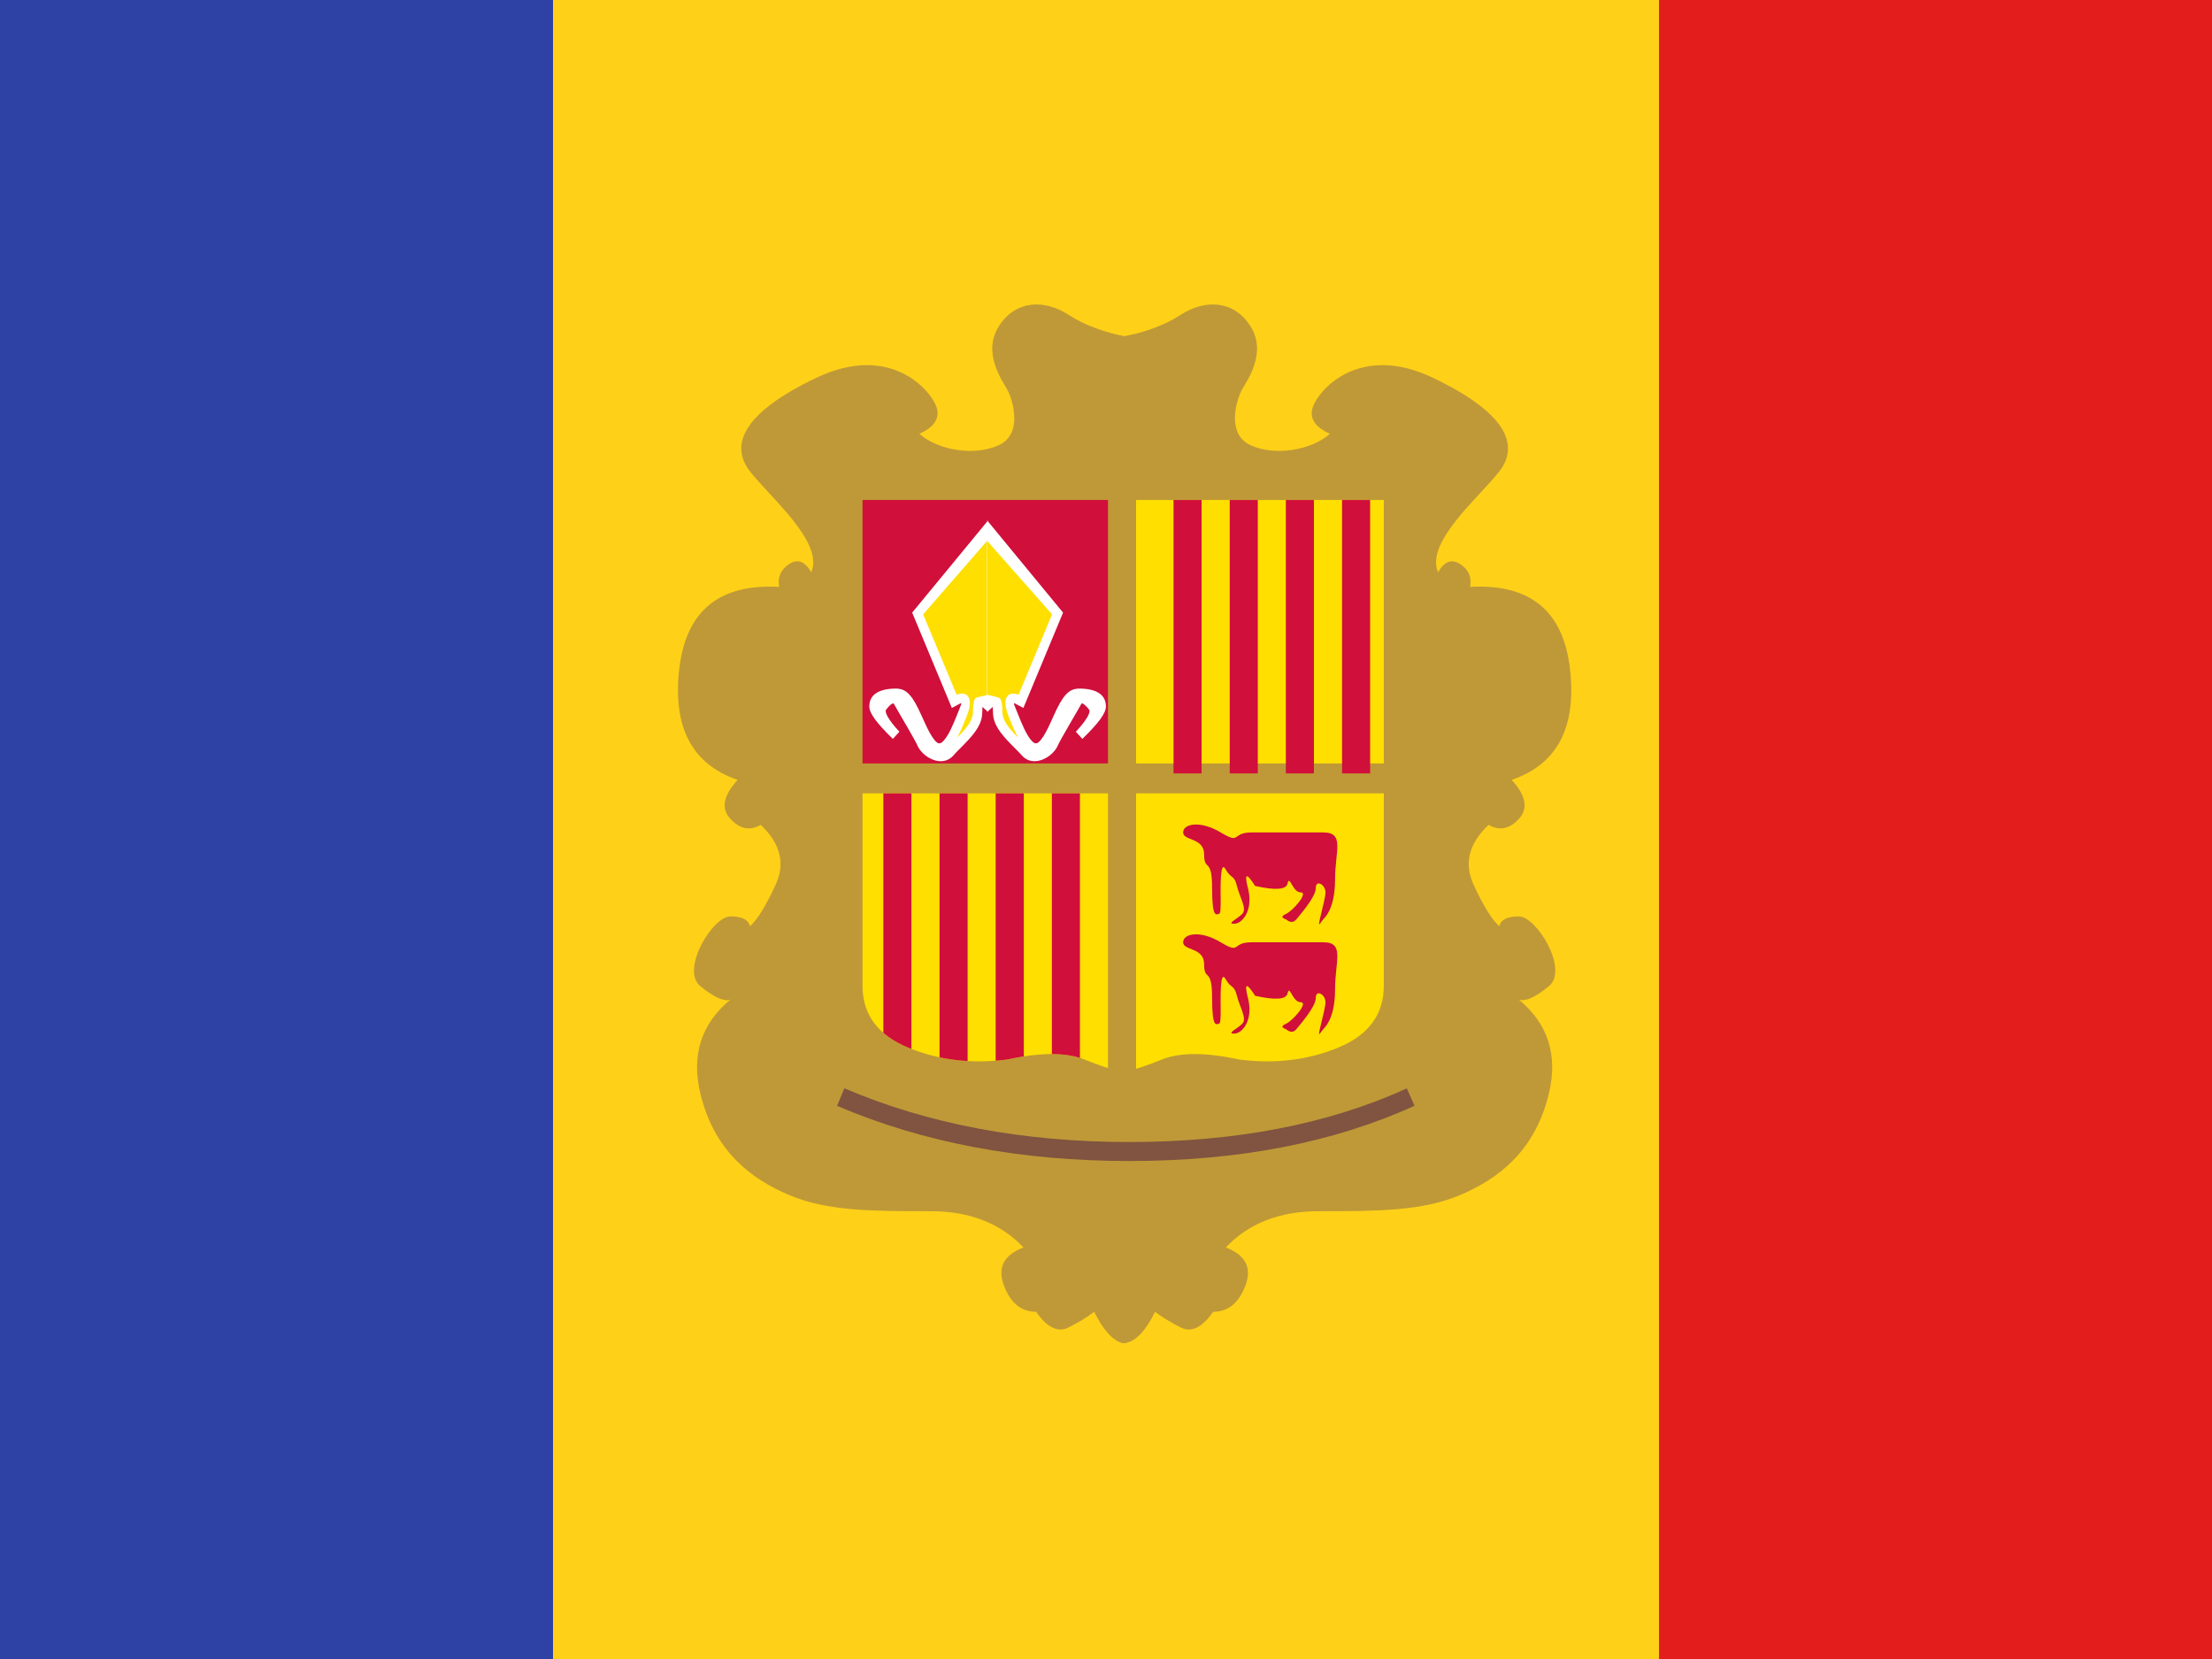
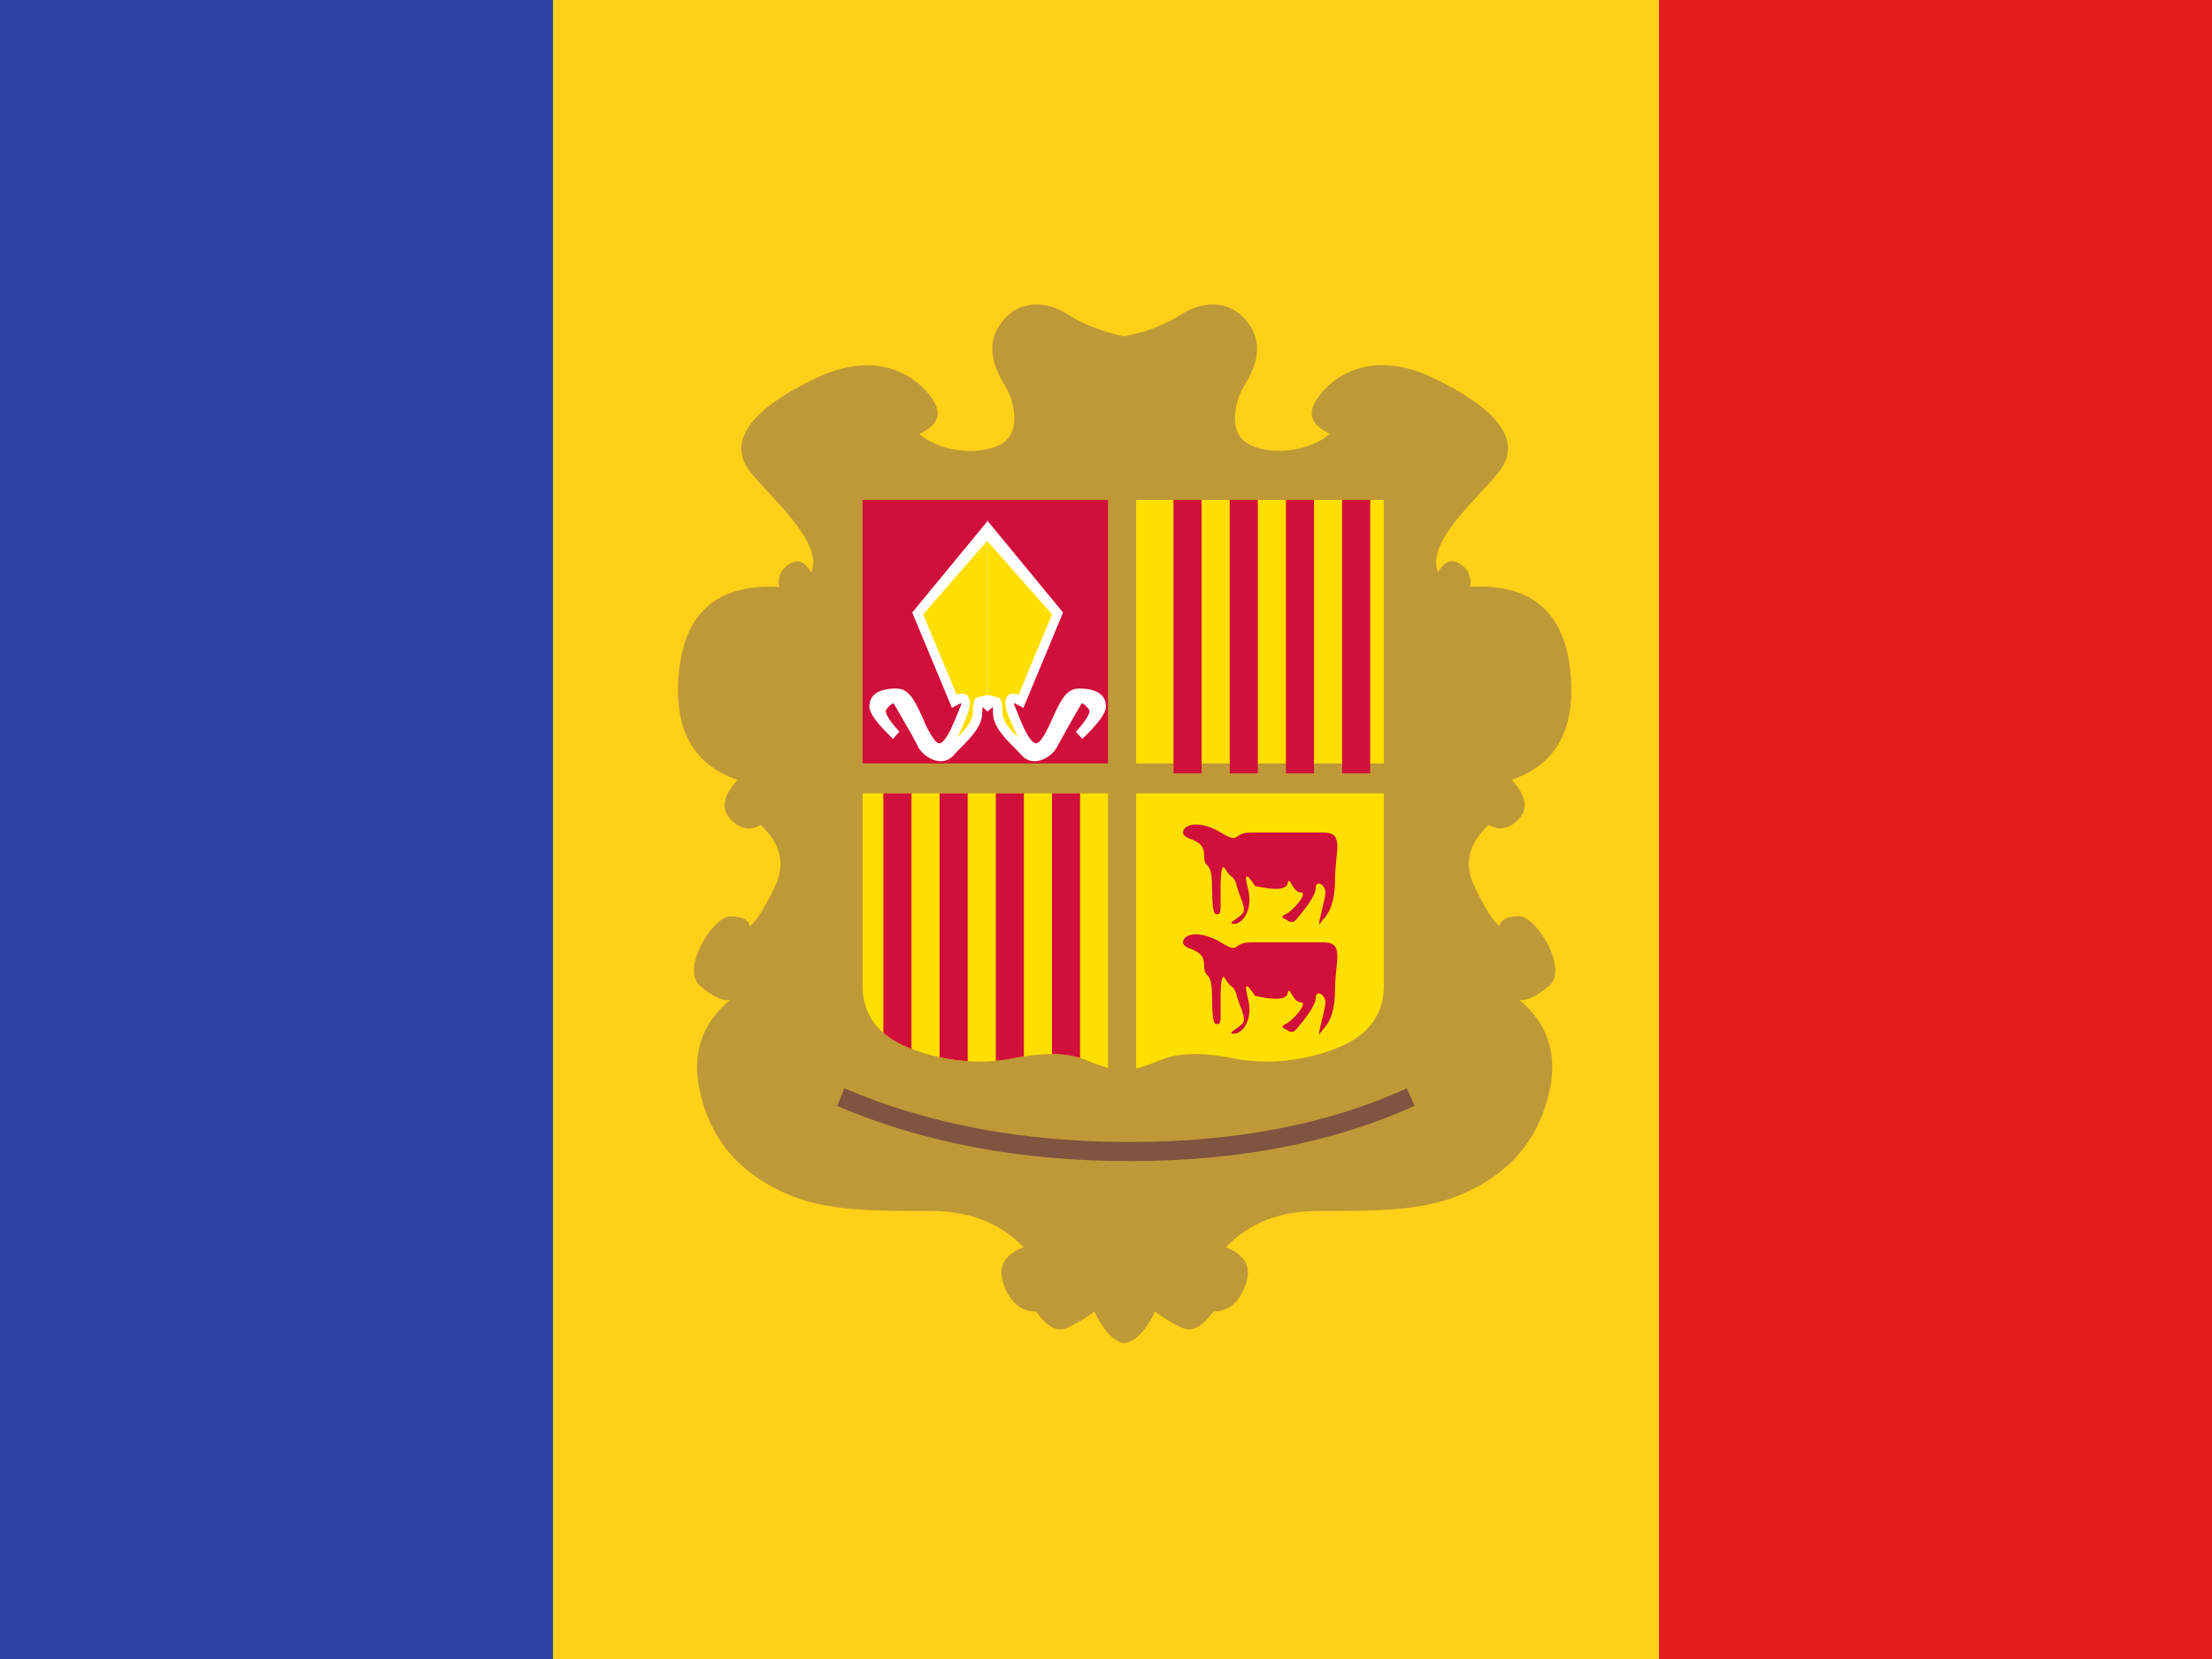
- <svg xmlns="http://www.w3.org/2000/svg" xmlns:xlink="http://www.w3.org/1999/xlink" width="32px" height="24px" viewBox="0 0 32 24" version="1.1">
+ <svg xmlns="http://www.w3.org/2000/svg" xmlns:xlink="http://www.w3.org/1999/xlink" viewBox="0 0 32 24">
  <defs>
-     <rect id="path-1" x="0" y="0" width="32" height="24" />
-     <path d="M7.646,0.088 L7.646,7.118 C7.645,7.532 7.426,7.829 6.988,8.01 C6.551,8.191 6.075,8.249 5.561,8.184 C5.069,8.078 4.693,8.078 4.433,8.184 C4.226,8.268 4.056,8.325 3.923,8.354 L3.923,8.371 C3.908,8.369 3.893,8.366 3.877,8.364 L3.828,8.371 L3.828,8.371 L3.829,8.354 C3.696,8.325 3.526,8.268 3.318,8.184 C3.058,8.078 2.682,8.078 2.19,8.184 C1.676,8.249 1.2,8.191 0.763,8.01 C0.325,7.829 0.106,7.532 0.105,7.118 L0.105,7.118 L0.105,0.088 L7.646,0.088 Z" id="path-3" />
+     <path id="j" d="M0 0h32v24H0z" />
+     <path id="h" d="M7.646.088v7.03c-.001.414-.22.711-.657.892a2.77 2.77 0 01-1.428.174c-.492-.106-.868-.106-1.128 0a3.303 3.303 0 01-.51.17v.017l-.045-.007-.049.007v-.017a3.26 3.26 0 01-.511-.17c-.26-.106-.636-.106-1.128 0A2.77 2.77 0 01.763 8.01c-.437-.181-.656-.478-.657-.892V.088h7.54z" />
+     <path id="f" d="M6.771 6.154c.113-.115.17-.308.17-.579 0-.407.143-.676-.17-.676H5.733c-.299 0-.146.181-.447 0s-.544-.123-.544 0 .304.069.304.32.115.033.115.484.063.376.094.376.031-.082.031-.2-.015-.598.068-.45.125.078.166.245.152.33.076.406-.23.141-.115.141.282-.193.198-.517c-.056-.216-.021-.226.104-.03.295.065.452.053.471-.037.028-.135.069.129.189.129s-.116.271-.215.314c-.066.028-.066.054 0 .076.062.051.113.051.153 0 .061-.076.28-.324.28-.452s.14-.051.14.062-.13.52-.081.455l.049-.065z" />
  </defs>
-   <g id="Symbols" stroke="none" stroke-width="1" fill="none" fill-rule="evenodd">
-     <g id="flag">
-       <mask id="mask-2" fill="white">
-         <use xlink:href="#path-1" />
-       </mask>
-       <g id="mask" />
-       <g id="contents" mask="url(#mask-2)">
-         <polygon id="middle" fill="#FFD018" points="8 0 24 0 24 24 8 24" />
-         <rect id="left" fill="#2E42A5" x="0" y="0" width="8" height="24" />
-         <polygon id="right" fill="#E31D1C" points="24 0 32 0 32 24 24 24" />
-         <g id="mark" transform="translate(9.8, 4.4)">
-           <path d="M8.29,0.32 C8.534,0.706 8.239,1.105 8.165,1.241 C8.091,1.377 7.933,1.876 8.29,2.04 C8.646,2.204 9.169,2.113 9.439,1.876 C9.218,1.776 9.136,1.645 9.194,1.483 C9.279,1.241 9.863,0.557 10.931,1.066 C11.999,1.575 12.183,2.041 11.891,2.418 C11.598,2.796 10.815,3.443 11.004,3.879 C11.094,3.72 11.201,3.68 11.323,3.76 C11.446,3.84 11.494,3.949 11.467,4.09 C12.336,4.042 12.818,4.439 12.913,5.282 C13.008,6.124 12.727,6.658 12.068,6.882 C12.276,7.109 12.311,7.297 12.174,7.445 C12.038,7.594 11.891,7.623 11.734,7.533 C11.448,7.804 11.376,8.093 11.519,8.401 C11.662,8.71 11.786,8.909 11.891,9 C11.911,8.905 12.005,8.857 12.174,8.857 C12.428,8.857 12.9,9.628 12.607,9.867 C12.412,10.027 12.268,10.092 12.174,10.062 C12.596,10.412 12.74,10.865 12.607,11.42 C12.407,12.254 11.873,12.655 11.323,12.888 C10.773,13.122 10.118,13.122 9.275,13.122 C8.713,13.122 8.266,13.296 7.933,13.646 C8.218,13.756 8.313,13.938 8.218,14.194 C8.123,14.449 7.967,14.577 7.75,14.577 C7.591,14.805 7.436,14.881 7.283,14.805 C7.131,14.728 7.006,14.652 6.91,14.577 C6.778,14.844 6.641,14.993 6.499,15.025 C6.489,15.032 6.479,15.031 6.469,15.03 L6.44,15.032 L6.44,15.032 C6.298,14.993 6.161,14.844 6.029,14.577 C5.933,14.652 5.808,14.728 5.656,14.805 C5.503,14.881 5.348,14.805 5.189,14.577 C4.972,14.577 4.817,14.449 4.722,14.194 C4.627,13.938 4.721,13.756 5.006,13.646 C4.673,13.296 4.226,13.122 3.664,13.122 C2.822,13.122 2.166,13.122 1.616,12.888 C1.066,12.655 0.532,12.254 0.332,11.42 C0.199,10.865 0.343,10.412 0.765,10.062 C0.671,10.092 0.527,10.027 0.332,9.867 C0.039,9.628 0.511,8.857 0.765,8.857 C0.934,8.857 1.029,8.905 1.049,9 C1.153,8.909 1.277,8.71 1.42,8.401 C1.563,8.093 1.492,7.804 1.205,7.533 C1.049,7.623 0.902,7.594 0.765,7.445 C0.628,7.297 0.664,7.109 0.871,6.882 C0.213,6.658 -0.069,6.124 0.026,5.282 C0.121,4.439 0.603,4.042 1.472,4.09 C1.446,3.949 1.494,3.84 1.616,3.76 C1.738,3.68 1.845,3.72 1.936,3.879 C2.124,3.443 1.341,2.796 1.049,2.418 C0.756,2.041 0.94,1.575 2.008,1.066 C3.077,0.557 3.66,1.241 3.746,1.483 C3.803,1.645 3.721,1.776 3.5,1.876 C3.77,2.113 4.293,2.204 4.65,2.04 C5.006,1.876 4.848,1.377 4.774,1.241 C4.701,1.105 4.405,0.706 4.65,0.32 C4.894,-0.067 5.318,-0.067 5.656,0.153 C5.881,0.299 6.162,0.405 6.499,0.471 L6.469,0.463 L6.635,0.427 C6.887,0.361 7.103,0.27 7.283,0.153 C7.622,-0.067 8.045,-0.067 8.29,0.32 Z" id="bg" fill="#BF9937" />
-           <path d="M2.31,11.598 L2.415,11.344 C3.623,11.861 4.997,12.121 6.539,12.121 C8.08,12.121 9.418,11.862 10.552,11.345 L10.663,11.597 C9.491,12.13 8.117,12.396 6.539,12.396 C4.963,12.396 3.553,12.13 2.31,11.598 Z" id="txt" fill="#805440" fill-rule="nonzero" />
-           <g id="masked" transform="translate(2.572917, 2.744444)">
-             <mask id="mask-4" fill="white">
-               <use xlink:href="#path-3" />
-             </mask>
-             <use id="mask" fill="#BF9937" xlink:href="#path-3" />
-             <g id="squares" mask="url(#mask-4)">
-               <rect id="Rectangle-74" fill="#D00F3A" x="0" y="0" width="3.656" height="3.9" />
-               <polygon id="Rectangle-74" fill="#FEDF00" points="4.062 0 7.854 0 7.854 3.9 4.062 3.9" />
-               <polygon id="Rectangle-74" fill="#FEDF00" points="4.062 4.333 7.719 4.333 7.719 8.378 4.062 8.378" />
-               <rect id="Rectangle-74" fill="#FEDF00" x="0" y="4.333" width="3.656" height="4.044" />
-               <path d="M6.771,6.154 C6.884,6.039 6.941,5.846 6.941,5.575 C6.941,5.168 7.084,4.898 6.771,4.898 C6.458,4.898 6.033,4.898 5.733,4.898 C5.434,4.898 5.588,5.079 5.286,4.898 C4.985,4.718 4.743,4.775 4.743,4.898 C4.743,5.022 5.047,4.968 5.047,5.218 C5.047,5.469 5.162,5.251 5.162,5.702 C5.162,6.154 5.225,6.078 5.256,6.078 C5.286,6.078 5.286,5.997 5.286,5.878 C5.286,5.759 5.271,5.28 5.355,5.428 C5.438,5.575 5.48,5.505 5.521,5.672 C5.562,5.84 5.673,6.002 5.597,6.078 C5.521,6.154 5.367,6.219 5.482,6.219 C5.597,6.219 5.764,6.027 5.68,5.702 C5.625,5.486 5.659,5.476 5.784,5.672 C6.079,5.738 6.235,5.726 6.254,5.636 C6.283,5.501 6.323,5.765 6.443,5.765 C6.563,5.765 6.328,6.036 6.229,6.078 C6.163,6.107 6.163,6.132 6.229,6.154 C6.29,6.205 6.341,6.205 6.382,6.154 C6.443,6.078 6.662,5.83 6.662,5.702 C6.662,5.575 6.802,5.651 6.802,5.765 C6.802,5.878 6.672,6.284 6.721,6.219 C6.754,6.176 6.771,6.154 6.771,6.154 Z" id="Path-306" fill="#D00F3A" />
-               <path d="M6.771,7.743 C6.884,7.628 6.941,7.435 6.941,7.164 C6.941,6.757 7.084,6.487 6.771,6.487 C6.458,6.487 6.033,6.487 5.733,6.487 C5.434,6.487 5.588,6.668 5.286,6.487 C4.985,6.306 4.743,6.364 4.743,6.487 C4.743,6.611 5.047,6.556 5.047,6.807 C5.047,7.058 5.162,6.84 5.162,7.291 C5.162,7.743 5.225,7.667 5.256,7.667 C5.286,7.667 5.286,7.586 5.286,7.467 C5.286,7.348 5.271,6.869 5.355,7.016 C5.438,7.164 5.48,7.094 5.521,7.261 C5.562,7.429 5.673,7.591 5.597,7.667 C5.521,7.743 5.367,7.808 5.482,7.808 C5.597,7.808 5.764,7.616 5.68,7.291 C5.625,7.075 5.659,7.065 5.784,7.261 C6.079,7.327 6.235,7.315 6.254,7.225 C6.283,7.09 6.323,7.354 6.443,7.354 C6.563,7.354 6.328,7.625 6.229,7.667 C6.163,7.696 6.163,7.721 6.229,7.743 C6.29,7.794 6.341,7.794 6.382,7.743 C6.443,7.667 6.662,7.419 6.662,7.291 C6.662,7.164 6.802,7.24 6.802,7.354 C6.802,7.467 6.672,7.873 6.721,7.808 C6.754,7.765 6.771,7.743 6.771,7.743 Z" id="Path-306" fill="#D00F3A" />
-               <path d="M1.848,3.039 C1.848,3.038 1.849,3.037 1.85,3.036 C1.849,3.036 1.849,3.037 1.849,3.037 L1.848,3.039 Z M1.837,3.153 C1.837,3.318 1.753,3.444 1.562,3.637 C1.552,3.647 1.5,3.7 1.485,3.714 C1.457,3.742 1.436,3.765 1.418,3.786 C1.254,3.97 0.968,3.811 0.895,3.632 C0.883,3.603 0.826,3.5 0.733,3.339 C0.73,3.335 0.73,3.335 0.727,3.33 C0.711,3.302 0.694,3.272 0.672,3.235 C0.646,3.19 0.646,3.19 0.622,3.149 C0.586,3.086 0.566,3.053 0.557,3.035 C0.55,3.023 0.512,3.037 0.446,3.122 C0.421,3.154 0.473,3.264 0.638,3.441 L0.544,3.545 C0.314,3.321 0.203,3.176 0.203,3.075 C0.203,2.907 0.338,2.817 0.59,2.817 C0.748,2.817 0.833,2.929 0.959,3.209 C0.965,3.223 0.987,3.271 0.992,3.281 C1.054,3.42 1.094,3.495 1.143,3.557 C1.201,3.63 1.235,3.626 1.295,3.551 C1.354,3.477 1.408,3.361 1.49,3.153 C1.549,3.001 1.557,3.013 1.46,3.064 L1.397,3.097 L0.823,1.718 L1.92,0.386 L1.92,3.155 L1.84,3.082 C1.838,3.101 1.837,3.125 1.837,3.153 Z M1.909,3.155 L1.909,0.386 L3.006,1.718 L2.432,3.097 L2.369,3.064 C2.272,3.013 2.28,3.001 2.34,3.153 C2.421,3.361 2.476,3.477 2.534,3.551 C2.594,3.626 2.629,3.63 2.686,3.557 C2.735,3.495 2.775,3.42 2.838,3.281 C2.842,3.271 2.864,3.223 2.87,3.209 C2.997,2.929 3.081,2.817 3.239,2.817 C3.491,2.817 3.626,2.907 3.626,3.075 C3.626,3.176 3.515,3.321 3.285,3.545 L3.191,3.441 C3.357,3.264 3.408,3.154 3.383,3.122 C3.317,3.037 3.279,3.023 3.272,3.035 C3.263,3.053 3.244,3.086 3.207,3.149 C3.183,3.19 3.183,3.19 3.157,3.235 C3.135,3.272 3.118,3.302 3.102,3.33 C3.099,3.335 3.099,3.335 3.097,3.339 C3.003,3.5 2.946,3.603 2.934,3.632 C2.861,3.811 2.575,3.97 2.412,3.786 C2.393,3.765 2.372,3.742 2.344,3.714 C2.33,3.7 2.277,3.647 2.267,3.637 C2.076,3.444 1.992,3.318 1.992,3.153 C1.992,3.125 1.991,3.101 1.989,3.082 L1.909,3.155 Z" id="Combined-Shape" fill="#FFFFFF" fill-rule="nonzero" />
-               <path d="M1.901,0.687 L1.901,2.913 C1.88,2.921 1.745,2.938 1.731,2.964 C1.71,3.004 1.702,3.065 1.702,3.153 C1.702,3.262 1.635,3.364 1.474,3.527 C1.517,3.449 1.56,3.348 1.615,3.209 C1.706,2.975 1.644,2.843 1.466,2.905 L1.466,2.905 L0.982,1.743 L1.901,0.687 Z M1.906,0.678 L2.847,1.743 L2.363,2.905 C2.185,2.843 2.123,2.975 2.215,3.209 C2.269,3.348 2.313,3.449 2.355,3.527 C2.194,3.364 2.128,3.262 2.128,3.153 C2.128,3.065 2.119,3.004 2.098,2.964 C2.084,2.938 1.926,2.913 1.906,2.905 L1.906,2.905 L1.906,0.678 Z" id="Combined-Shape" fill="#FEDF00" fill-rule="nonzero" />
-             </g>
-             <path d="M0.812,4.333 L0.812,8.378 L0.406,8.378 L0.406,4.333 L0.812,4.333 Z M1.625,4.333 L1.625,8.378 L1.219,8.378 L1.219,4.333 L1.625,4.333 Z M2.438,4.333 L2.438,8.378 L2.031,8.378 L2.031,4.333 L2.438,4.333 Z M3.25,4.333 L3.25,8.378 L2.844,8.378 L2.844,4.333 L3.25,4.333 Z" id="red" fill="#D00F3A" mask="url(#mask-4)" />
-             <path d="M5.01,0 L5.01,4.044 L4.604,4.044 L4.604,0 L5.01,0 Z M5.823,0 L5.823,4.044 L5.417,4.044 L5.417,0 L5.823,0 Z M6.635,0 L6.635,4.044 L6.229,4.044 L6.229,0 L6.635,0 Z M7.448,0 L7.448,4.044 L7.042,4.044 L7.042,0 L7.448,0 Z" id="red" fill="#D00F3A" mask="url(#mask-4)" />
+   <g fill="none" fill-rule="evenodd">
+     <mask id="i" fill="#fff">
+       <use xlink:href="#j" />
+     </mask>
+     <g mask="url(#i)">
+       <path d="M8 0h16v24H8z" fill="#ffd018" />
+       <path d="M0 0h8v24H0z" fill="#2e42a5" />
+       <path d="m24 0h8v24h-8z" fill="#e31d1c" />
+       <path d="M18.09 4.72c.245.387-.051.786-.125.921s-.232.634.125.798.879.073 1.15-.164c-.221-.1-.303-.231-.246-.392.086-.242.669-.926 1.737-.417s1.252.975.96 1.352-1.076 1.024-.887 1.461c.091-.16.197-.2.32-.12s.17.19.144.33c.869-.048 1.351.349 1.446 1.192s-.187 1.376-.845 1.6c.208.227.243.415.107.563s-.284.178-.441.088c-.286.271-.358.56-.215.868s.267.508.371.598c.02-.095.115-.143.284-.143.254 0 .725.77.433 1.01-.195.16-.339.225-.433.195.422.35.566.803.433 1.358-.2.833-.734 1.235-1.284 1.468s-1.206.233-2.048.233c-.562 0-1.009.175-1.342.524.285.11.379.292.284.548s-.251.383-.467.383c-.159.228-.314.304-.467.228s-.277-.152-.373-.228c-.132.267-.269.416-.411.448-.01.007-.02.006-.03.005l-.029.002c-.142-.039-.279-.188-.411-.455-.096.075-.221.151-.373.228s-.308.001-.467-.228c-.217 0-.372-.128-.467-.383s0-.438.284-.548c-.333-.35-.78-.524-1.342-.524-.843 0-1.498 0-2.048-.233s-1.085-.632-1.285-1.466c-.133-.556.011-1.008.433-1.358-.093.03-.238-.035-.433-.195-.293-.239.179-1.01.433-1.01.169 0 .264.048.284.143.104-.091.228-.29.371-.598s.072-.598-.215-.868c-.157.09-.304.061-.441-.088s-.101-.336.107-.563c-.659-.224-.94-.758-.845-1.6s.577-1.24 1.446-1.192c-.026-.14.022-.25.144-.33s.229-.04.32.12c.189-.437-.594-1.084-.887-1.461s-.109-.843.96-1.352 1.652.175 1.737.417c.057.162-.025.292-.246.392.27.237.793.328 1.15.164s.198-.663.125-.798-.37-.537-.125-.923.668-.387 1.006-.167c.226.146.507.253.843.319l-.03-.008.166-.037a2.22 2.22 0 00.648-.274c.338-.22.762-.22 1.006.167z" fill="#bf9937" />
+       <path d="M12.11 15.998l.105-.254c1.208.518 2.582.777 4.124.777s2.878-.259 4.013-.776l.111.252c-1.171.534-2.546.8-4.124.8s-2.987-.266-4.229-.798z" fill="#805440" fill-rule="nonzero" />
+       <g transform="translate(12.373 7.144)">
+         <mask id="g" fill="#fff">
+           <use xlink:href="#h" />
+         </mask>
+         <use fill="#bf9937" xlink:href="#h" />
+         <g mask="url(#g)">
+           <path d="M0 0h3.656v3.9H0z" fill="#d00f3a" />
+           <path d="M4.063 0h3.792v3.9H4.063zm0 4.333h3.656v4.044H4.063zM0 4.333h3.656v4.044H0z" fill="#fedf00" />
+           <g fill="#d00f3a">
+             <use xlink:href="#f" />
+             <use y="1.589" xlink:href="#f" />
+           </g>
+           <g fill-rule="nonzero">
+             <path d="M1.848 3.039zm-.011.114c0 .165-.084.291-.275.484l-.076.077-.068.072c-.163.185-.449.025-.523-.154a4.67 4.67 0 00-.162-.293l-.06-.104-.05-.086-.065-.114c-.007-.012-.044.002-.111.087-.025.032.027.143.192.319l-.094.104c-.23-.224-.341-.369-.341-.47 0-.168.135-.258.387-.258.158 0 .243.111.369.392l.032.072a1.3 1.3 0 00.151.276c.058.073.092.07.152-.006s.113-.19.195-.398c.06-.152.068-.14-.029-.09l-.063.033-.574-1.379L1.92.386v2.769l-.08-.072a.702.702 0 00-.003.071zm.072.001V.386l1.097 1.331-.574 1.379-.063-.033c-.097-.051-.089-.063-.029.09.082.208.136.324.195.398s.094.079.152.006c.049-.061.089-.137.151-.276l.032-.072c.127-.281.211-.392.369-.392.252 0 .387.09.387.258 0 .101-.111.246-.341.47l-.094-.104c.165-.177.217-.287.192-.319-.066-.085-.104-.099-.111-.087l-.065.114-.05.086-.055.095-.168.302c-.073.179-.359.338-.523.154l-.068-.072-.076-.077c-.191-.193-.275-.319-.275-.484l-.003-.071-.08.072z" fill="#fff" />
+             <path d="M1.901.687v2.227c-.021.008-.155.025-.169.051a.425.425 0 00-.03.189c0 .109-.067.211-.227.373.042-.078.085-.178.14-.318.092-.234.029-.366-.149-.304L.982 1.743 1.901.687zm.005-.008l.941 1.065-.484 1.162c-.178-.062-.241.069-.149.304l.14.318c-.16-.163-.227-.264-.227-.373a.41.41 0 00-.03-.189c-.014-.026-.172-.051-.192-.059V.678z" fill="#fedf00" />
          </g>
        </g>
+         <path d="M.813 4.333v4.044H.406V4.333h.406zm.813 0v4.044H1.22V4.333h.406zm.813 0v4.044h-.406V4.333h.406zm.813 0v4.044h-.406V4.333h.406zM5.01 0v4.044h-.406V0h.406zm.813 0v4.044h-.406V0h.406zm.813 0v4.044H6.23V0h.406zm.813 0v4.044h-.406V0h.406z" fill="#d00f3a" mask="url(#g)" />
      </g>
    </g>
  </g>
</svg>
